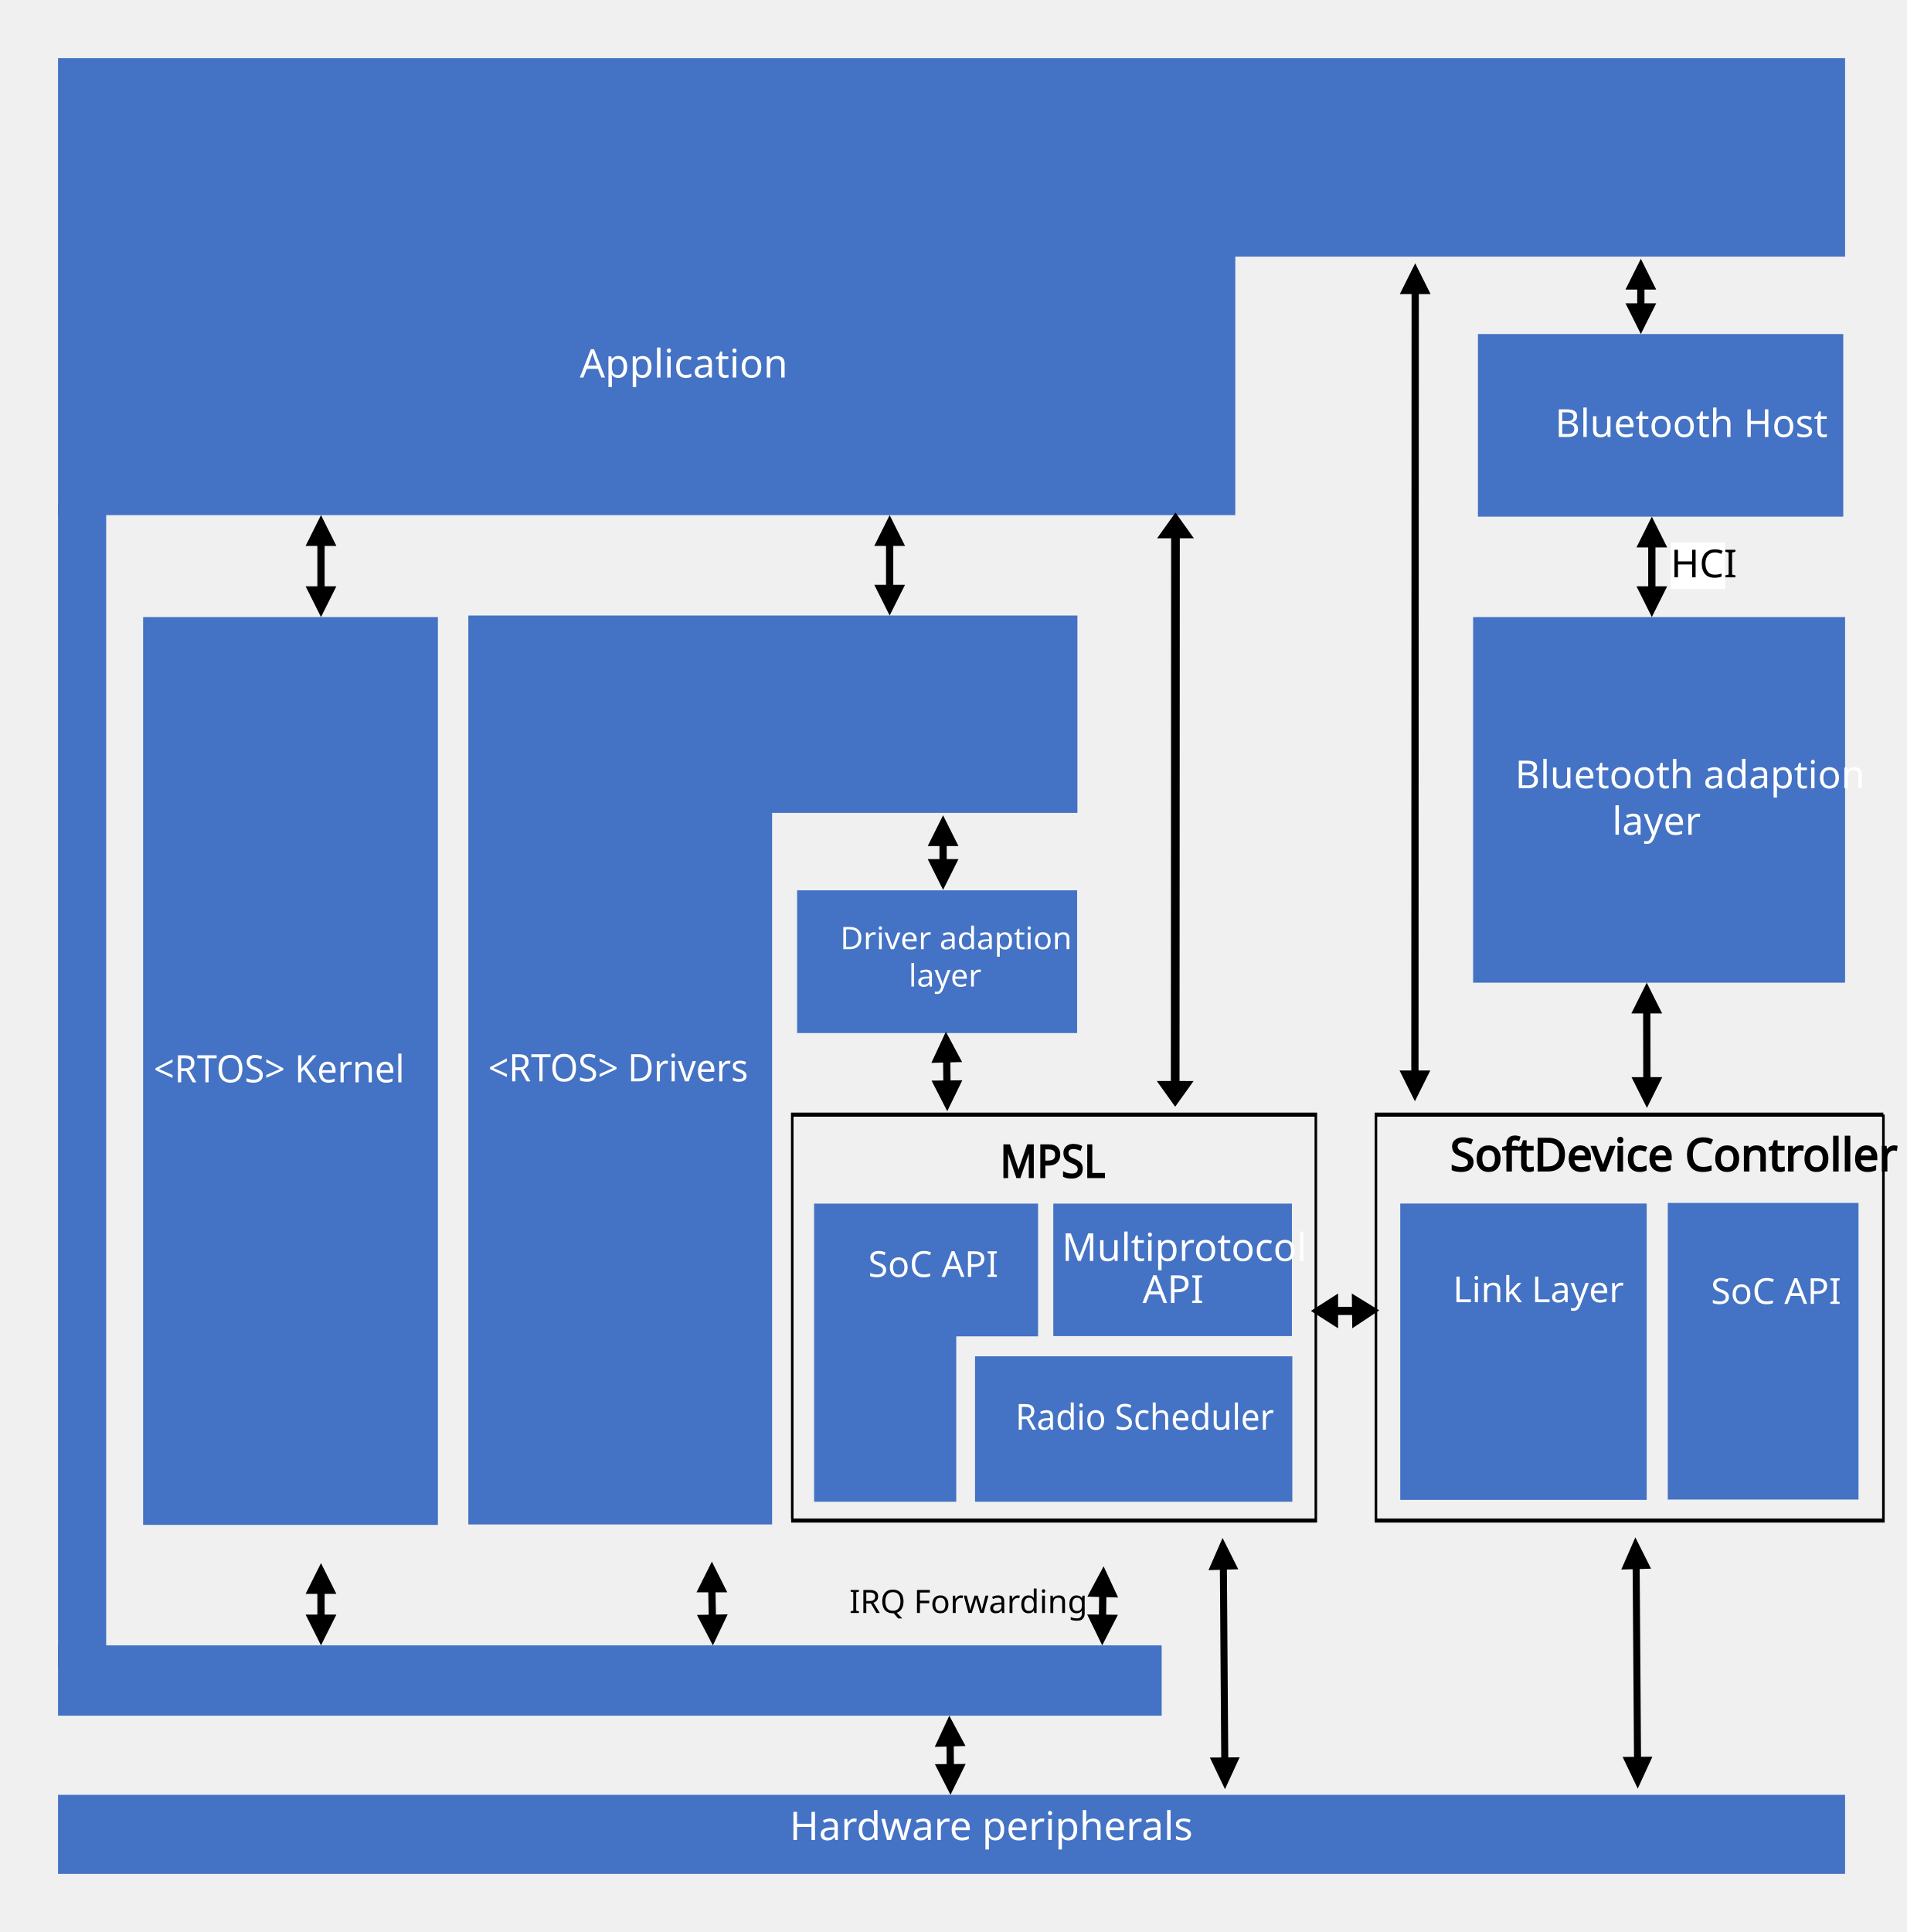
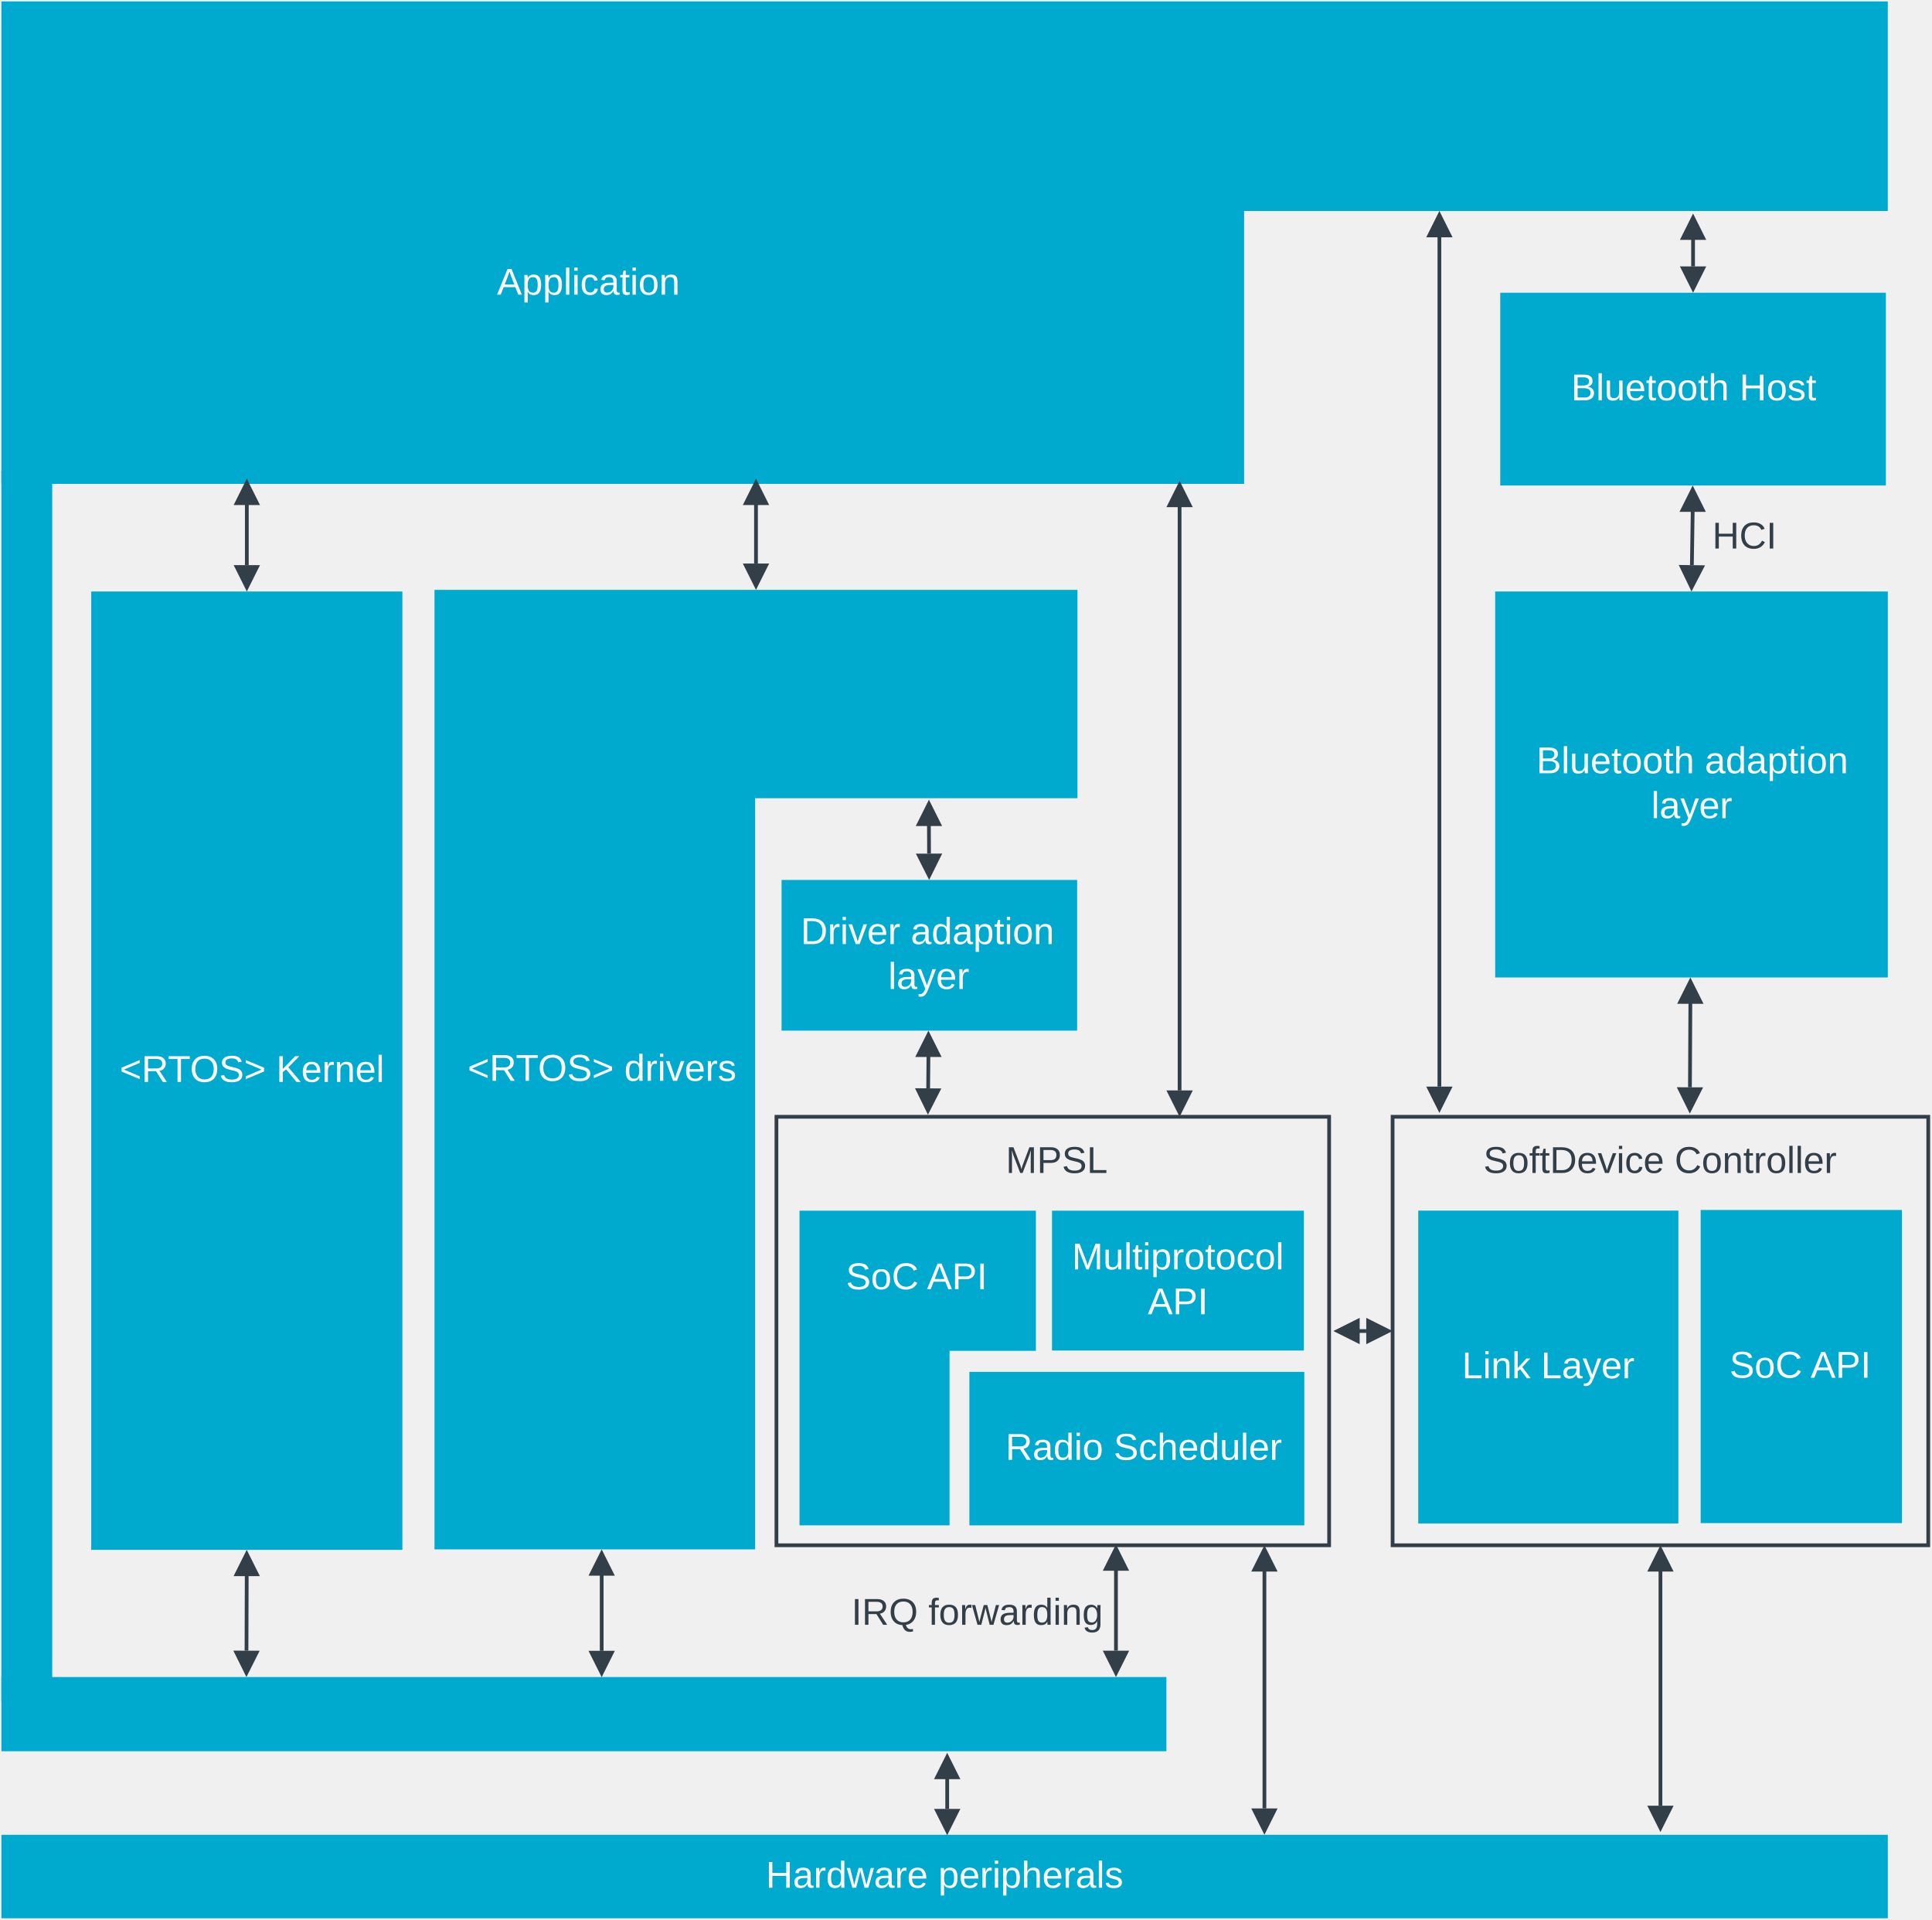
- <svg xmlns="http://www.w3.org/2000/svg" xmlns:ns2="http://www.openswatchbook.org/uri/2009/osb" xmlns:xlink="http://www.w3.org/1999/xlink" width="8.214in" height="8.321in" viewBox="0 0 591.431 599.102" xml:space="preserve" color-interpolation-filters="sRGB" class="st17" version="1.1" id="svg5523">
-   <style type="text/css" id="style5278">
+ <svg xmlns="http://www.w3.org/2000/svg" xmlns:xlink="http://www.w3.org/1999/xlink" width="7.173in" height="7.126in" viewBox="0 0 516.462 513.065" xml:space="preserve" color-interpolation-filters="sRGB" class="st19">
+   <style type="text/css">
	
- 		.st1 {fill:#4472c4;stroke:none;stroke-linecap:round;stroke-linejoin:round;stroke-width:0.75}
- 		.st2 {fill:#ffffff;font-family:Calibri;font-size:1.02em}
- 		.st3 {fill:#ffffff;font-family:Calibri;font-size:1em}
- 		.st4 {fill:#ffffff;font-family:Calibri;font-size:0.833em}
- 		.st5 {font-size:1em}
- 		.st6 {fill:#feffff;font-family:Calibri;font-size:0.833em}
- 		.st7 {stroke:none;stroke-linecap:round;stroke-linejoin:round;stroke-width:0.75}
- 		.st8 {fill:#feffff;font-family:Calibri;font-size:1em}
- 		.st9 {marker-end:url(#mrkr4-35);marker-start:url(#mrkr4-33);stroke:#000000;stroke-linecap:round;stroke-linejoin:round;stroke-width:2.25}
- 		.st10 {fill:#000000;fill-opacity:1;stroke:#000000;stroke-opacity:1;stroke-width:0.472}
- 		.st11 {fill:#ffffff;stroke:none;stroke-linecap:butt}
- 		.st12 {fill:#000000;font-family:Calibri;font-size:1em}
- 		.st13 {fill:none;stroke:#000000;stroke-dasharray:6.75,6.75;stroke-width:2.25}
- 		.st14 {fill:#000000;font-family:Calibri;font-size:1.167em}
- 		.st15 {fill:none;stroke:none;stroke-width:0.25}
- 		.st16 {fill:#000000;font-family:Calibri;font-size:0.833em}
- 		.st17 {fill:none;fill-rule:evenodd;font-size:12px;overflow:visible;stroke-linecap:square;stroke-miterlimit:3}
+ 		.st1 {fill:#00a9ce;stroke:none;stroke-linecap:round;stroke-linejoin:round;stroke-width:0.75}
+ 		.st2 {fill:none;stroke:none;stroke-linecap:butt;stroke-width:0.75}
+ 		.st3 {fill:#ffffff;font-family:Arial;font-size:0.833em;font-stretch:semi-condensed}
+ 		.st4 {fill:#ffffff;font-family:Arial;font-size:0.833em;font-stretch:normal}
+ 		.st5 {fill:#feffff;font-family:Arial;font-size:0.833em;font-stretch:normal}
+ 		.st6 {font-size:1em}
+ 		.st7 {fill:#333f48;font-family:Arial;font-size:0.833em}
+ 		.st8 {fill:#ffffff;font-family:Arial;font-size:0.833em}
+ 		.st9 {fill:none;stroke:none;stroke-linecap:round;stroke-linejoin:round;stroke-width:0.75}
+ 		.st10 {fill:#333f48;font-family:Arial;font-size:0.833em;font-stretch:semi-condensed}
+ 		.st11 {fill:#00a9ce;stroke:none;stroke-linecap:round;stroke-linejoin:round;stroke-width:0.641}
+ 		.st12 {fill:#00a9ce;stroke:none;stroke-linecap:round;stroke-linejoin:round;stroke-width:0.621}
+ 		.st13 {fill:#00a9ce;stroke:none;stroke-linecap:round;stroke-linejoin:round;stroke-width:0.567}
+ 		.st14 {fill:#00a9ce;stroke:none;stroke-linecap:round;stroke-linejoin:round;stroke-width:0.855}
+ 		.st15 {fill:#00a9ce;stroke:none;stroke-linecap:round;stroke-linejoin:round;stroke-width:0.752}
+ 		.st16 {fill:none;stroke:#333f48;stroke-width:1}
+ 		.st17 {marker-end:url(#mrkr4-71);marker-start:url(#mrkr4-69);stroke:#333f48;stroke-linecap:butt;stroke-width:1}
+ 		.st18 {fill:#333f48;fill-opacity:1;stroke:#333f48;stroke-opacity:1;stroke-width:0.284}
+ 		.st19 {fill:none;fill-rule:evenodd;font-size:12px;overflow:visible;stroke-linecap:square;stroke-miterlimit:3}
	
	</style>
  <defs id="Markers">
    <g id="lend4">
-       <path d="M 2 1 L 0 0 L 2 -1 L 2 1 " style="stroke:none" id="path5280" />
+       <path d="M 2 1 L 0 0 L 2 -1 L 2 1 " style="stroke:none" />
    </g>
-     <marker id="mrkr4-33" class="st10" refX="4.08" orient="auto" markerUnits="strokeWidth" overflow="visible">
-       <use xlink:href="#lend4" transform="scale(2.12) " id="use5283" />
+     <marker id="mrkr4-69" class="st18" refX="6.68" orient="auto" markerUnits="strokeWidth" overflow="visible">
+       <use xlink:href="#lend4" transform="scale(3.52) " />
    </marker>
-     <marker id="mrkr4-35" class="st10" refX="-4.24" orient="auto" markerUnits="strokeWidth" overflow="visible">
-       <use xlink:href="#lend4" transform="scale(-2.12,-2.12) " id="use5286" />
-     </marker>
-     <linearGradient xlink:href="#linearGradient6394" id="linearGradient7118" gradientUnits="userSpaceOnUse" gradientTransform="translate(-307.5705,-8.172566)" x1="480.41" y1="201.101" x2="677.783" y2="201.101" />
-     <linearGradient id="linearGradient6394" ns2:paint="solid">
-       <stop style="stop-color:#ffffff;stop-opacity:1;" offset="0" id="stop6392" />
-     </linearGradient>
-     <linearGradient xlink:href="#linearGradient6394" id="linearGradient7068" gradientUnits="userSpaceOnUse" gradientTransform="translate(-81.63201,4.089599)" x1="480.41" y1="201.101" x2="677.783" y2="201.101" />
-     <marker style="overflow:visible" id="mrkr4-15" class="st5" refX="4.08" orient="auto" markerUnits="strokeWidth" overflow="visible">
-       <use height="100%" width="100%" y="0" x="0" xlink:href="#lend4" transform="scale(2.12)" id="use4845" />
-     </marker>
-     <marker style="overflow:visible" id="mrkr4-17" class="st5" refX="-4.24" orient="auto" markerUnits="strokeWidth" overflow="visible">
-       <use height="100%" width="100%" y="0" x="0" xlink:href="#lend4" transform="scale(-2.12)" id="use4848" />
-     </marker>
-     <linearGradient xlink:href="#linearGradient6394" id="linearGradient6999" gradientUnits="userSpaceOnUse" gradientTransform="translate(-10.87786,4.007631)" x1="480.41" y1="201.101" x2="677.783" y2="201.101" />
-     <linearGradient y2="201.101" x2="677.783" y1="201.101" x1="480.41" gradientTransform="translate(128.8894,144.2136)" gradientUnits="userSpaceOnUse" id="linearGradient8708" xlink:href="#linearGradient6394" />
-     <linearGradient y2="201.101" x2="677.783" y1="201.101" x1="480.41" gradientTransform="translate(58.1352,144.2955)" gradientUnits="userSpaceOnUse" id="linearGradient8712" xlink:href="#linearGradient6394" />
-     <linearGradient y2="201.101" x2="677.783" y1="201.101" x1="480.41" gradientTransform="translate(-167.8032,132.0334)" gradientUnits="userSpaceOnUse" id="linearGradient8716" xlink:href="#linearGradient6394" />
-     <linearGradient xlink:href="#linearGradient6394" id="linearGradient8907" gradientUnits="userSpaceOnUse" gradientTransform="translate(-81.63201,4.089599)" x1="480.41" y1="201.101" x2="677.783" y2="201.101" />
-     <marker style="overflow:visible" id="mrkr4-15-5" class="st5" refX="4.08" orient="auto" markerUnits="strokeWidth" overflow="visible">
-       <use height="100%" width="100%" y="0" x="0" xlink:href="#lend4" transform="scale(2.12)" id="use4845-7" />
-     </marker>
-     <marker style="overflow:visible" id="mrkr4-17-2" class="st5" refX="-4.24" orient="auto" markerUnits="strokeWidth" overflow="visible">
-       <use height="100%" width="100%" y="0" x="0" xlink:href="#lend4" transform="scale(-2.12)" id="use4848-6" />
-     </marker>
-     <linearGradient xlink:href="#linearGradient6394" id="linearGradient8915" gradientUnits="userSpaceOnUse" gradientTransform="translate(-10.87786,4.00763)" x1="480.41" y1="201.101" x2="677.783" y2="201.101" />
-     <linearGradient y2="201.101" x2="677.783" y1="201.101" x1="480.41" gradientTransform="translate(58.13521,144.2955)" gradientUnits="userSpaceOnUse" id="linearGradient9004" xlink:href="#linearGradient6394" />
-     <linearGradient y2="201.101" x2="677.783" y1="201.101" x1="480.41" gradientTransform="matrix(1.367312,0,0,1.368706,-507.6975,533.9719)" gradientUnits="userSpaceOnUse" id="linearGradient9225" xlink:href="#linearGradient6394" />
-     <linearGradient xlink:href="#linearGradient6394" id="linearGradient9251" gradientUnits="userSpaceOnUse" gradientTransform="matrix(1.367312,0,0,1.368706,-927.3017,-13.18354)" x1="480.41" y1="201.101" x2="677.783" y2="201.101" />
-     <marker style="overflow:visible" id="mrkr4-15-2" class="st5" refX="4.08" orient="auto" markerUnits="strokeWidth" overflow="visible">
-       <use height="100%" width="100%" y="0" x="0" xlink:href="#lend4" transform="scale(2.12)" id="use4845-2" />
-     </marker>
-     <marker style="overflow:visible" id="mrkr4-17-3" class="st5" refX="-4.24" orient="auto" markerUnits="strokeWidth" overflow="visible">
-       <use height="100%" width="100%" y="0" x="0" xlink:href="#lend4" transform="scale(-2.12)" id="use4848-2" />
-     </marker>
-     <marker style="overflow:visible" id="mrkr4-33-5" class="st10" refX="4.08" orient="auto" markerUnits="strokeWidth" overflow="visible">
-       <use height="100%" width="100%" y="0" x="0" xlink:href="#lend4" transform="scale(2.12)" id="use5283-6" />
-     </marker>
-     <marker style="overflow:visible" id="mrkr4-35-6" class="st10" refX="-4.24" orient="auto" markerUnits="strokeWidth" overflow="visible">
-       <use height="100%" width="100%" y="0" x="0" xlink:href="#lend4" transform="scale(-2.12)" id="use5286-6" />
-     </marker>
-     <linearGradient xlink:href="#linearGradient6394" id="linearGradient9401" gradientUnits="userSpaceOnUse" gradientTransform="matrix(1.367312,0,0,1.368706,-470.7331,18.43703)" x1="480.41" y1="201.101" x2="677.783" y2="201.101" />
-     <linearGradient xlink:href="#linearGradient6394" id="linearGradient9403" gradientUnits="userSpaceOnUse" gradientTransform="matrix(1.367312,0,0,1.368706,-567.4762,18.54922)" x1="480.41" y1="201.101" x2="677.783" y2="201.101" />
-     <linearGradient xlink:href="#linearGradient6394" id="linearGradient9405" gradientUnits="userSpaceOnUse" gradientTransform="matrix(1.367312,0,0,1.368706,-876.4047,1.76591)" x1="480.41" y1="201.101" x2="677.783" y2="201.101" />
-     <marker style="overflow:visible" id="mrkr4-33-3" class="st10" refX="4.08" orient="auto" markerUnits="strokeWidth" overflow="visible">
-       <use height="100%" width="100%" y="0" x="0" xlink:href="#lend4" transform="scale(2.12)" id="use5283-5" />
-     </marker>
-     <marker style="overflow:visible" id="mrkr4-35-7" class="st10" refX="-4.24" orient="auto" markerUnits="strokeWidth" overflow="visible">
-       <use height="100%" width="100%" y="0" x="0" xlink:href="#lend4" transform="scale(-2.12)" id="use5286-1" />
-     </marker>
-     <marker style="overflow:visible" id="mrkr4-33-9" class="st10" refX="4.08" orient="auto" markerUnits="strokeWidth" overflow="visible">
-       <use height="100%" width="100%" y="0" x="0" xlink:href="#lend4" transform="scale(2.12)" id="use5283-7" />
-     </marker>
-     <marker style="overflow:visible" id="mrkr4-35-4" class="st10" refX="-4.24" orient="auto" markerUnits="strokeWidth" overflow="visible">
-       <use height="100%" width="100%" y="0" x="0" xlink:href="#lend4" transform="scale(-2.12)" id="use5286-4" />
+     <marker id="mrkr4-71" class="st18" refX="-7.04" orient="auto" markerUnits="strokeWidth" overflow="visible">
+       <use xlink:href="#lend4" transform="scale(-3.52,-3.52) " />
    </marker>
  </defs>
-   <g id="g5521">
-     <g id="shape49-1" transform="matrix(0.8231676,0,0,0.9607405,148.1672,-102.8476)" style="stroke-width:1.124">
-       <path d="m 225.952,305.72 v 63.7 h -115.04 V 599.1 H -3.538 V 305.72 Z" class="st1" id="path5296" style="fill:#4472c4;stroke:none;stroke-width:0.843;stroke-linecap:round;stroke-linejoin:round" />
-       <text x="3.77" y="478.772" class="st2" id="text5298" style="font-size:12.855px;font-family:Calibri;fill:#ffffff;stroke-width:1.124" transform="scale(1.049754,0.9526041)">&lt;RTOS&gt; Drivers</text>
+   <g>
+     <g id="shape9-1" transform="translate(116.153,-98.9694)">
+       <path d="M171.87 256.62 L171.87 312.3 L85.71 312.3 L85.71 513.06 L0 513.06 L0 256.62 L171.87 256.62 Z" class="st1" />
    </g>
-     <g id="shape9-4" transform="matrix(0.8943328,0,0,1,458.391,-438.894)" style="stroke-width:1.057">
-       <path d="M 0,542.47 V 599.1 H 126.69 V 542.47 Z" class="st1" id="path5305" style="fill:#4472c4;stroke:none;stroke-width:0.793;stroke-linecap:round;stroke-linejoin:round" />
-       <text x="25.364" y="605.68" class="st3" id="text5307" style="font-size:12.654px;font-family:Calibri;fill:#ffffff;stroke-width:1.057" transform="scale(1.054493,0.9483231)">Bluetooth Host</text>
+     <g id="shape10-3" transform="translate(116.153,-220.771)">
+       <rect x="0" y="500.22" width="85.936" height="12.845" class="st2" />
+       <text x="8.86" y="509.64" class="st3">&lt;RTOS&gt; drivers</text>
    </g>
-     <g id="shape28-14" transform="translate(18,-439.37)">
-       <path d="m 554.26,457.37 v 61.56 H 365.13 V 599.1 H 0 V 457.37 Z" class="st1" id="path5332" style="fill:#4472c4;stroke:none;stroke-width:0.75;stroke-linecap:round;stroke-linejoin:round" />
+     <g id="shape12-6" transform="translate(401.048,-383.309)">
+       <rect x="0" y="461.542" width="103.084" height="51.523" class="st1" />
+       <text x="18.93" y="490.3" class="st4">Bluetooth Host</text>
    </g>
-     <g id="shape33-16" transform="translate(176.359,-478.367)">
-       <path d="M 63.38,584.4 H 0 v 14.7 h 63.38 v -14.7" class="st7" id="path5339" style="stroke:none;stroke-width:0.75;stroke-linecap:round;stroke-linejoin:round" />
-       <text x="3.48" y="595.43" class="st2" id="text5341" style="font-size:12.246px;font-family:Calibri;fill:#ffffff">Application</text>
+     <g id="shape15-9" transform="translate(0.375,-383.742)">
+       <path d="M504.27 384.12 L504.27 440.13 L332.2 440.13 L332.2 513.06 L0 513.06 L0 384.12 L504.27 384.12 Z" class="st1" />
    </g>
-     <g id="shape34-20" transform="matrix(0.8287215,0,0,0.9595907,44.3932,-102.0241)" style="stroke-width:1.121">
-       <path d="M 0,305.72 V 599.1 H 110.32 V 305.72 Z" class="st1" id="path5348" style="fill:#4472c4;stroke:none;stroke-width:0.841;stroke-linecap:round;stroke-linejoin:round" />
-       <text x="3.761" y="479.756" class="st2" id="text5350" style="font-size:12.881px;font-family:Calibri;fill:#ffffff;stroke-width:1.121" transform="scale(1.051912,0.9506497)">&lt;RTOS&gt; Kernel</text>
+     <g id="shape20-11" transform="translate(24.3878,-98.8468)">
+       <rect x="0" y="256.93" width="83.179" height="256.134" class="st1" />
+       <text x="7.6" y="388" class="st4">&lt;RTOS&gt; Kernel</text>
    </g>
-     <g id="shape38-23" transform="matrix(0.9105893,0,0,1,456.8974,-294.378)" style="stroke-width:1.048">
-       <path d="M 0,485.72 V 599.1 H 126.69 V 485.72 Z" class="st1" id="path5357" style="fill:#4472c4;stroke:none;stroke-width:0.786;stroke-linecap:round;stroke-linejoin:round" />
-       <text x="13.667" y="562.981" class="st8" id="text5361" style="font-size:12.538px;font-family:Calibri;fill:#feffff;stroke-width:1.048" transform="scale(1.044859,0.9570667)">Bluetooth adaption<tspan x="45.334" dy="15.046" class="st5" id="tspan5359" style="font-size:12.538px;stroke-width:1.048">layer</tspan>
+     <g id="shape23-14" transform="translate(399.689,-251.827)">
+       <rect x="0" y="409.91" width="104.958" height="103.154" class="st1" />
+       <text x="11.02" y="458.49" class="st5">Bluetooth adaption <tspan x="41.71" dy="1.2em" class="st6">layer</tspan>
      </text>
    </g>
-     <g id="shape59-27" transform="translate(287.621,-67.0677)">
-       <path d="m 7.06,608.28 0.01,0.36 0.04,5.47" class="st9" id="path5366" style="stroke:#000000;stroke-width:2.25;stroke-linecap:round;stroke-linejoin:round;marker-start:url(#mrkr4-33);marker-end:url(#mrkr4-35)" />
+     <g id="shape56-18" transform="translate(457.726,-362.911)">
+       <rect x="0" y="499.963" width="32.754" height="13.101" class="st2" />
+       <text x="0" y="509.51" class="st7">HCI</text>
    </g>
-     <g id="shape61-36" transform="translate(268.841,-439.37)">
-       <path d="m 7.09,608.28 v 0.36 12.06" class="st9" id="path5371" style="stroke:#000000;stroke-width:2.25;stroke-linecap:round;stroke-linejoin:round;marker-start:url(#mrkr4-33);marker-end:url(#mrkr4-35)" />
-     </g>
-     <g id="shape62-43" transform="translate(92.4683,-439.37)">
-       <path d="m 7.09,608.28 v 0.36 12.53" class="st9" id="path5376" style="stroke:#000000;stroke-width:2.25;stroke-linecap:round;stroke-linejoin:round;marker-start:url(#mrkr4-33);marker-end:url(#mrkr4-35)" />
-     </g>
-     <g id="shape65-50" transform="translate(445.9723,-517.4635)">
-       <path d="m -7.04,608.28 v 0.36 l -0.09,240.78" class="st9" id="path5381" style="stroke:#000000;stroke-width:2.25;stroke-linecap:round;stroke-linejoin:round;marker-start:url(#mrkr4-33);marker-end:url(#mrkr4-35)" />
-     </g>
-     <g id="shape68-57" transform="translate(503.677,-294.378)">
-       <path d="m 7.07,608.28 v 0.36 l 0.04,19.76" class="st9" id="path5386" style="stroke:#000000;stroke-width:2.25;stroke-linecap:round;stroke-linejoin:round;marker-start:url(#mrkr4-33);marker-end:url(#mrkr4-35)" />
-     </g>
-     <g id="shape70-64" transform="translate(519.414,-438.894)">
-       <path d="m -7.09,608.28 v 0.36 12.05" class="st9" id="path5393" style="stroke:#000000;stroke-width:2.25;stroke-linecap:round;stroke-linejoin:round;marker-start:url(#mrkr4-33);marker-end:url(#mrkr4-35)" />
-       <rect x="-1.229" y="607.121" width="16.899" height="14.4" class="st11" id="rect5395" style="fill:#ffffff;stroke:none;stroke-linecap:butt" />
-       <text x="-1.23" y="617.92" class="st12" id="text5397" style="font-size:12px;font-family:Calibri;fill:#000000">HCI</text>
-     </g>
-     <g id="shape71-73" transform="translate(92.4683,-114.378)">
-       <path d="m 7.09,608.28 v 0.36 6.43" class="st9" id="path5402" style="stroke:#000000;stroke-width:2.25;stroke-linecap:round;stroke-linejoin:round;marker-start:url(#mrkr4-33);marker-end:url(#mrkr4-35)" />
-     </g>
-     <g id="shape43-80" transform="matrix(0.7871859,0,0,1.064736,247.2304,-317.5402)" style="stroke-width:1.092">
-       <path d="M 0,557.53 V 599.1 H 110.32 V 557.53 Z" class="st1" id="path5409" style="fill:#4472c4;stroke:none;stroke-width:0.819;stroke-linecap:round;stroke-linejoin:round" />
-       <text x="14.505" y="673.253" class="st6" id="text5413" style="font-size:10.613px;font-family:Calibri;fill:#feffff;stroke-width:1.092" transform="scale(1.171523,0.85359)">Driver adaption <tspan x="37.514" dy="12.736" class="st5" id="tspan5411" style="font-size:10.613px;stroke-width:1.092">layer</tspan>
+     <g id="shape63-21" transform="translate(208.931,-237.615)">
+       <rect x="0" y="472.796" width="79.01" height="40.269" class="st1" />
+       <text x="5.1" y="489.93" class="st5">Driver adaption <tspan x="28.51" dy="1.2em" class="st6">layer</tspan>
      </text>
    </g>
-     <g id="shape75-84" transform="translate(286.5733,-279.1752)">
-       <path d="m 7.05,608.28 0.01,0.36 0.06,5.58" class="st9" id="path5418" style="stroke:#000000;stroke-width:2.25;stroke-linecap:round;stroke-linejoin:round;marker-start:url(#mrkr4-33);marker-end:url(#mrkr4-35)" />
+     <g id="shape81-25" transform="translate(0.375,-45.0173)">
+       <rect x="0" y="493.231" width="311.428" height="19.834" class="st1" />
    </g>
-     <g id="shape76-91" transform="matrix(1.090489,0,0,1.090489,284.77,-401.3215)" style="stroke-width:0.917">
-       <path d="m 7.09,608.28 v 0.36 3.68" class="st9" id="path5423" style="stroke:#000000;stroke-width:2.063;stroke-linecap:round;stroke-linejoin:round;marker-start:url(#mrkr4-33);marker-end:url(#mrkr4-35)" />
+     <g id="shape88-27" transform="translate(0.375,-58.4023)">
+       <rect x="0" y="184.25" width="13.584" height="328.815" class="st1" />
    </g>
-     <g id="shape77-98" transform="translate(501.827,-518.857)">
-       <path d="m 7.09,608.28 v 0.36 4.25" class="st9" id="path5428" style="stroke:#000000;stroke-width:2.25;stroke-linecap:round;stroke-linejoin:round;marker-start:url(#mrkr4-33);marker-end:url(#mrkr4-35)" />
+     <g id="shape91-29" transform="translate(0.375,-0.375)">
+       <rect x="0" y="490.756" width="504.272" height="22.309" class="st1" />
+       <text x="204.34" y="504.91" class="st8">Hardware peripherals</text>
    </g>
-     <g id="shape78-105" transform="matrix(0.8901996,0,0,1,18,-67.0677)" style="stroke-width:1.06">
-       <path d="m 0,577.3 v 21.8 h 384.52 v -21.8 z" class="st1" id="path5433" style="fill:#4472c4;stroke:none;stroke-width:0.795;stroke-linecap:round;stroke-linejoin:round" />
+     <g id="shape93-32" transform="translate(201.984,-6.5836)">
+       <rect x="0" y="499.691" width="108.158" height="13.374" class="st9" />
    </g>
-     <g id="shape79-107" transform="translate(213.776,-114.85)">
-       <path d="m 7.02,608.28 v 0.36 l 0.13,6.91" class="st9" id="path5438" style="stroke:#000000;stroke-width:2.25;stroke-linecap:round;stroke-linejoin:round;marker-start:url(#mrkr4-33);marker-end:url(#mrkr4-35)" />
+     <g id="shape107-34" transform="translate(208.931,-74.9552)">
+       <rect x="0" y="499.328" width="85.936" height="13.737" class="st2" />
+       <text x="18.69" y="509.2" class="st7">IRQ forwarding</text>
    </g>
-     <g id="shape81-114" transform="translate(18,-81.7795)">
-       <path d="M 0,237.69 V 599.1 H 14.93 V 237.69 Z" class="st1" id="path5443" style="fill:#4472c4;stroke:none;stroke-width:0.75;stroke-linecap:round;stroke-linejoin:round" />
+     <g id="shape124-37" transform="translate(379.126,-194.932)">
+       <rect x="0" y="497.78" width="129.308" height="15.285" class="st2" />
+       <text x="17.41" y="508.42" class="st7">SoftDevice Controller</text>
    </g>
-     <g id="group98-131" transform="translate(18,-21.8268)">
-       <g id="shape3-132" transform="translate(0,3.82677)">
-         <path d="M 0,574.58 V 599.1 H 554.26 V 574.58 Z" class="st1" id="path5489" style="fill:#4472c4;stroke:none;stroke-width:0.75;stroke-linecap:round;stroke-linejoin:round" />
-       </g>
-       <g id="shape5-134" transform="translate(221.594,-2.99728)">
-         <path d="M 118.88,584.4 H 0 v 14.7 h 118.88 v -14.7" class="st7" id="path5496" style="stroke:none;stroke-width:0.75;stroke-linecap:round;stroke-linejoin:round" />
-         <text x="5.31" y="595.43" class="st2" id="text5498" style="font-size:12.246px;font-family:Calibri;fill:#ffffff">Hardware peripherals</text>
-       </g>
+     <g id="shape127-40" transform="translate(213.725,-194.932)">
+       <rect x="0" y="497.78" width="134.831" height="15.285" class="st2" />
+       <text x="55.14" y="508.42" class="st10">MPSL</text>
    </g>
-     <g id="shape100-138" transform="matrix(1,0,0,1.065591,372.5615,-161.7832)" style="stroke-width:0.969">
-       <path d="m 6.87,608.28 0.01,0.36 0.42,54.62" class="st9" id="path5504" style="stroke:#000000;stroke-width:2.18;stroke-linecap:round;stroke-linejoin:round;marker-start:url(#mrkr4-33);marker-end:url(#mrkr4-35)" />
+     <g id="shape130-43" transform="translate(281.222,-152.116)">
+       <rect x="0" y="475.688" width="67.333" height="37.377" class="st11" />
+       <text x="5.32" y="491.38" class="st8">Multiprotocol <tspan x="25.61" dy="1.2em" class="st6">API</tspan>
+       </text>
    </g>
-     <g id="shape99-145" transform="translate(349.0804,-113.386)">
-       <path d="m -7.05,608.28 -0.01,0.36 -0.06,5.44" class="st9" id="path5509" style="stroke:#000000;stroke-width:2.25;stroke-linecap:round;stroke-linejoin:round;marker-start:url(#mrkr4-33);marker-end:url(#mrkr4-35)" />
+     <g id="shape132-47" transform="translate(213.725,-105.388)">
+       <path d="M63.19 428.96 L63.19 466.42 L40.11 466.42 L40.11 513.06 L0 513.06 L0 428.96 L63.19 428.96 Z" class="st12" />
+       <text x="12.41" y="449.96" class="st4">SoC API</text>
    </g>
-     <g id="shape101-152" transform="translate(258.8891,-94.5354)">
-       <rect x="0" y="584.343" width="72.284" height="14.759" class="st15" id="rect5516" style="fill:none;stroke:none;stroke-width:0.25" />
-       <text x="4.53" y="594.72" class="st16" id="text5518" style="font-size:10px;font-family:Calibri;fill:#000000">IRQ Forwarding</text>
+     <g id="shape136-50" transform="translate(259.136,-105.388)">
+       <rect x="0" y="472.041" width="89.538" height="41.024" class="st13" />
+       <text x="9.66" y="495.55" class="st3">Radio Scheduler</text>
    </g>
-     <g id="shape75-84-7" transform="matrix(0.01690915,0.9997664,-0.7821668,0.02161329,895.3168,386.2081)" style="stroke-width:1.131">
-       <path d="m 7.151,608.28 -0.002,0.36 -0.119,5.579" class="st9" id="path5418-8" style="stroke:#000000;stroke-width:2.544;stroke-linecap:round;stroke-linejoin:round;marker-start:url(#mrkr4-33-5);marker-end:url(#mrkr4-35-6)" />
+     <g id="shape139-53" transform="translate(379.126,-105.897)">
+       <rect x="0" y="429.449" width="69.541" height="83.615" class="st14" />
+       <text x="11.7" y="474.26" class="st8">Link Layer</text>
    </g>
-     <g id="shape65-50-7" transform="matrix(1,0,0,0.6992116,371.6225,-258.7052)" style="stroke-width:1.196">
-       <path d="m -7.04,608.28 v 0.36 l -0.09,240.78" class="st9" id="path5381-0" style="stroke:#000000;stroke-width:2.691;stroke-linecap:round;stroke-linejoin:round;marker-start:url(#mrkr4-33-3);marker-end:url(#mrkr4-35-7)" />
+     <g id="shape142-56" transform="translate(454.619,-105.991)">
+       <rect x="0" y="429.376" width="53.815" height="83.689" class="st15" />
+       <text x="7.73" y="474.22" class="st8">SoC API</text>
    </g>
-     <g id="shape100-138-1" transform="matrix(1,0,0,1.065591,500.5845,-161.9668)" style="stroke-width:0.969">
-       <path d="m 6.87,608.28 0.01,0.36 0.42,54.62" class="st9" id="path5504-3" style="stroke:#000000;stroke-width:2.18;stroke-linecap:round;stroke-linejoin:round;marker-start:url(#mrkr4-33-9);marker-end:url(#mrkr4-35-4)" />
+     <g id="shape145-59" transform="translate(372.27,-100.072)">
+       <rect x="0" y="398.545" width="143.192" height="114.52" class="st16" />
    </g>
-     <g id="shape45-44" transform="translate(392.1717,-68.9332)">
-       <text x="57.595" y="431.99" class="st10" id="text4924" style="font-size:14px;font-family:Calibri;fill:#000000;fill-opacity:1;stroke:#000000;stroke-width:0.472;stroke-opacity:1">SoftDevice Controller</text>
+     <g id="shape146-61" transform="translate(207.558,-100.072)">
+       <rect x="0" y="398.545" width="147.744" height="114.52" class="st16" />
    </g>
-     <g id="shape45-44-7" transform="matrix(0.9013781,0,0,1.000001,213.5559,-72.83)">
-       <rect x="0" y="427.325" width="249.622" height="15.099" class="st9" id="rect4922-1" style="fill:none;stroke:none;stroke-width:0.25;stroke-linecap:round;stroke-linejoin:round;marker-start:url(#mrkr4-33);marker-end:url(#mrkr4-35)" />
-       <text x="107.214" y="437.925" class="st10" id="text4924-6" style="font-size:14px;font-family:Calibri;fill:#000000;fill-opacity:1;stroke:#000000;stroke-width:0.472;stroke-opacity:1">MPSL</text>
+     <g id="shape158-63" transform="translate(58.8908,-385.131)">
+       <path d="M7.09 519.74 L7.09 520.1 L7.09 536.17" class="st17" />
+     </g>
+     <g id="shape159-72" transform="translate(195.002,-385.131)">
+       <path d="M7.09 519.74 L7.09 520.1 L7.09 535.74" class="st17" />
+     </g>
+     <g id="shape160-79" transform="translate(241.252,-299.332)">
+       <path d="M7.07 519.74 L7.07 520.1 L7.1 527.47" class="st17" />
+     </g>
+     <g id="shape161-86" transform="translate(308.239,-384.564)">
+       <path d="M7.09 519.74 L7.09 520.1 L7.09 676" class="st17" />
+     </g>
+     <g id="shape162-93" transform="translate(255.237,-237.615)">
+       <path d="M-7.05 519.74 L-7.05 520.1 L-7.12 528.49" class="st17" />
+     </g>
+     <g id="shape163-100" transform="translate(356.428,-150.246)">
+       <path d="M6.68 505.98 L7.04 505.98 L8.8 505.98" class="st17" />
+     </g>
+     <g id="shape164-107" transform="translate(377.688,-456.682)">
+       <path d="M7.09 519.74 L7.09 520.1 L7.09 747.09" class="st17" />
+     </g>
+     <g id="shape165-114" transform="translate(459.466,-383.309)">
+       <path d="M-6.98 519.74 L-6.98 520.1 L-7.19 534.35" class="st17" />
+     </g>
+     <g id="shape166-121" transform="translate(445.503,-455.997)">
+       <path d="M7.09 519.74 L7.09 520.1 L7.09 527.19" class="st17" />
+     </g>
+     <g id="shape167-128" transform="translate(26.6147,-418.62)">
+       <rect x="0" y="475.688" width="261.409" height="37.377" class="st9" />
+       <text x="106.24" y="497.38" class="st8">Application</text>
+     </g>
+     <g id="shape168-131" transform="translate(458.896,-251.827)">
+       <path d="M-7.03 519.74 L-7.03 520.1 L-7.14 542.42" class="st17" />
+     </g>
+     <g id="shape169-138" transform="translate(436.78,-100.072)">
+       <path d="M7.09 519.74 L7.09 520.1 L7.09 582.67" class="st17" />
+     </g>
+     <g id="shape170-145" transform="translate(330.917,-100.072)">
+       <path d="M7.09 519.74 L7.09 520.1 L7.09 583.4" class="st17" />
+     </g>
+     <g id="shape171-152" transform="translate(291.231,-100.295)">
+       <path d="M7.09 519.74 L7.09 520.1 L7.09 541.47" class="st17" />
+     </g>
+     <g id="shape172-159" transform="translate(246.114,-44.5954)">
+       <path d="M7.09 519.74 L7.09 520.1 L7.09 528.05" class="st17" />
+     </g>
+     <g id="shape173-166" transform="translate(153.751,-98.9694)">
+       <path d="M7.09 519.74 L7.09 520.1 L7.09 540.18" class="st17" />
+     </g>
+     <g id="shape174-173" transform="translate(73.0139,-98.8468)">
+       <path d="M-7.06 519.74 L-7.06 520.1 L-7.12 540.02" class="st17" />
    </g>
  </g>
-   <g id="shape18-58" transform="matrix(0.5767134,0,0,0.9265366,333.3985,-9.463111)" style="stroke-width:1.169">
-     <g id="shape18-58-1" transform="matrix(1.006489,0,0,0.8566366,-11.63667,78.38773)" style="stroke-width:1.472">
-       <path d="m 0,390.66 v 51.76 h 127.5 v -51.76 z" class="st1" id="path4959" style="fill:#4472c4;stroke:none;stroke-width:0.944;stroke-linecap:round;stroke-linejoin:round" />
-     </g>
-     <g id="shape23-62" transform="matrix(0.9446272,0,0,0.8566366,-140.277,133.8207)" style="stroke-width:1.472">
-       <path d="m 127.5,325.95 v 51.87 H 80.93 v 64.6 H 0 V 325.95 Z" class="st1" id="path4970" style="fill:#4472c4;stroke:none;stroke-width:0.944;stroke-linecap:round;stroke-linejoin:round" />
-       <text x="350.015" y="368.259" class="st12" id="text4972-5" style="font-size:14.516px;font-family:Calibri;opacity:1;fill:#fdfefe;fill-opacity:1;stroke:#fdfdfd;stroke-width:1.306;stroke-opacity:1" transform="scale(1.036889,0.9644236)">SoC API</text>
-     </g>
-     <g id="group66-65" transform="matrix(0.7865676,0,0,0.8566366,-53.73045,133.8207)" style="stroke-width:1.472">
-       <g id="shape15-66" style="stroke-width:1.472">
-         <path d="m 0,385.61 v 56.81 h 216.95 v -56.81 z" class="st1" id="path4981" style="fill:#4472c4;stroke:none;stroke-width:0.944;stroke-linecap:round;stroke-linejoin:round" />
-       </g>
-       <g id="shape66-68" style="stroke-width:1.472">
-         <text x="62.54" y="418.22" class="st14" id="text4984" style="font-size:14px;font-family:Calibri;fill:#ffffff;stroke-width:1.472" />
-       </g>
-       <text xml:space="preserve" style="font-style:normal;font-variant:normal;font-weight:normal;font-stretch:normal;font-size:18.047px;line-height:1.25;font-family:Calibri;-inkscape-font-specification:'Calibri, Normal';font-variant-ligatures:normal;font-variant-caps:normal;font-variant-numeric:normal;font-feature-settings:normal;text-align:start;letter-spacing:0px;word-spacing:0px;writing-mode:lr-tb;text-anchor:start;fill:#ffffff;fill-opacity:1;stroke:none;stroke-width:1.217" x="21.444" y="534.029" id="text6443" transform="scale(1.28904,0.7757711)">
-         <tspan id="tspan6441" x="21.444" y="534.029" style="font-style:normal;font-variant:normal;font-weight:normal;font-stretch:normal;font-size:18.047px;font-family:Calibri;-inkscape-font-specification:'Calibri, Normal';font-variant-ligatures:normal;font-variant-caps:normal;font-variant-numeric:normal;font-feature-settings:normal;text-align:start;writing-mode:lr-tb;text-anchor:start;fill:#ffffff;fill-opacity:1;stroke-width:1.217">Radio Scheduler</tspan>
-       </text>
-     </g>
-     <g id="shape10-38-9" transform="matrix(0.9409031,0,0,1.642509,174.9534,-214.4693)" style="stroke-width:1.254">
-       <g id="g6368" style="stroke-width:1.254">
-         <path style="fill:#4472c4;stroke:none;stroke-width:0.94;stroke-linecap:round;stroke-linejoin:round" id="path4906-7" class="st1" d="m 0,382.03 v 60.39 h 140.86 v -60.39 z" />
-       </g>
-     </g>
-     <text xml:space="preserve" style="font-style:normal;font-weight:normal;font-size:32.59px;line-height:1.25;font-family:sans-serif;letter-spacing:0px;word-spacing:0px;fill:url(#linearGradient9401);fill-opacity:1;stroke:none;stroke-width:1.026" x="146.314" y="565.652" id="text6390" transform="scale(1.268155,0.7885469)">
-       <tspan id="tspan6388" x="160.314" y="565.652" style="font-style:normal;font-variant:normal;font-weight:normal;font-stretch:normal;font-size:15.209px;font-family:Calibri;-inkscape-font-specification:'Calibri, Normal';font-variant-ligatures:normal;font-variant-caps:normal;font-variant-numeric:normal;font-feature-settings:normal;text-align:start;writing-mode:lr-tb;text-anchor:start;fill:url(#linearGradient9401);fill-opacity:1;stroke-width:1.026">Link Layer</tspan>
-     </text>
-     <g id="shape10-38-9-8" transform="matrix(0.7281249,0,0,1.643944,318.8312,-215.2154)" style="stroke-width:1.253">
-       <g id="g6368-6" style="stroke-width:1.253">
-         <path style="fill:#4472c4;stroke:none;stroke-width:0.94;stroke-linecap:round;stroke-linejoin:round" id="path4906-7-0" class="st1" d="m 0,382.03 v 60.39 h 140.86 v -60.39 z" />
-       </g>
-     </g>
-     <text xml:space="preserve" style="font-style:normal;font-weight:normal;font-size:32.59px;line-height:1.25;font-family:sans-serif;letter-spacing:0px;word-spacing:0px;fill:url(#linearGradient9403);fill-opacity:1;stroke:none;stroke-width:1.026" x="269.72" y="566.363" id="text6390-8" transform="scale(1.268155,0.7885469)">
-       <tspan id="tspan6388-0" x="269.72" y="566.363" style="font-style:normal;font-variant:normal;font-weight:normal;font-stretch:normal;font-size:15.209px;font-family:Calibri;-inkscape-font-specification:'Calibri, Normal';font-variant-ligatures:normal;font-variant-caps:normal;font-variant-numeric:normal;font-feature-settings:normal;text-align:start;writing-mode:lr-tb;text-anchor:start;fill:url(#linearGradient9403);fill-opacity:1;stroke-width:1.026">SoC API</tspan>
-     </text>
-     <text xml:space="preserve" style="font-style:normal;font-weight:normal;font-size:32.59px;line-height:1.25;font-family:sans-serif;letter-spacing:0px;word-spacing:0px;fill:url(#linearGradient9405);fill-opacity:1;stroke:none;stroke-width:1.026" x="-87.68" y="554.908" id="text6390-8-1" transform="scale(1.268155,0.7885469)">
-       <tspan id="tspan6388-0-1" x="-87.68" y="554.908" style="font-style:normal;font-variant:normal;font-weight:normal;font-stretch:normal;font-size:15.209px;font-family:Calibri;-inkscape-font-specification:'Calibri, Normal';font-variant-ligatures:normal;font-variant-caps:normal;font-variant-numeric:normal;font-feature-settings:normal;text-align:start;writing-mode:lr-tb;text-anchor:start;fill:url(#linearGradient9405);fill-opacity:1;stroke-width:1.026">SoC API</tspan>
-     </text>
-     <rect style="opacity:1;fill:none;fill-opacity:1;stroke:#000000;stroke-width:1.368;stroke-miterlimit:3;stroke-dasharray:4.103, 1.368;stroke-dashoffset:0;stroke-opacity:1;paint-order:markers stroke fill" id="rect7120" width="272.902" height="135.852" x="161.887" y="383.267" />
-     <rect style="opacity:1;fill:none;fill-opacity:1;stroke:#000000;stroke-width:1.368;stroke-miterlimit:3;stroke-dasharray:4.103, 1.368;stroke-dashoffset:0;stroke-opacity:1;paint-order:markers stroke fill" id="rect7120-2" width="281.578" height="135.852" x="-152.03" y="383.267" />
-   </g>
-   <text x="309.588" y="391.022" class="st8" id="text5361-1" style="font-size:12px;font-family:Calibri;fill:#feffff;stroke-width:1">
-     <tspan x="329.368" class="st5" id="tspan5359-3" style="font-size:12px;stroke-width:1">Multiprotocol</tspan>
-     <tspan x="329.368" class="st5" style="font-size:12px;stroke-width:1" id="tspan9295" />
-     <tspan x="329.368" class="st5" style="font-size:12px;stroke-width:1" id="tspan9297" />
-   </text>
-   <text x="354.353" y="404.059" class="st8" id="text5361-1-8" style="font-size:12px;font-family:Calibri;fill:#feffff;stroke-width:1">API</text>
</svg>
